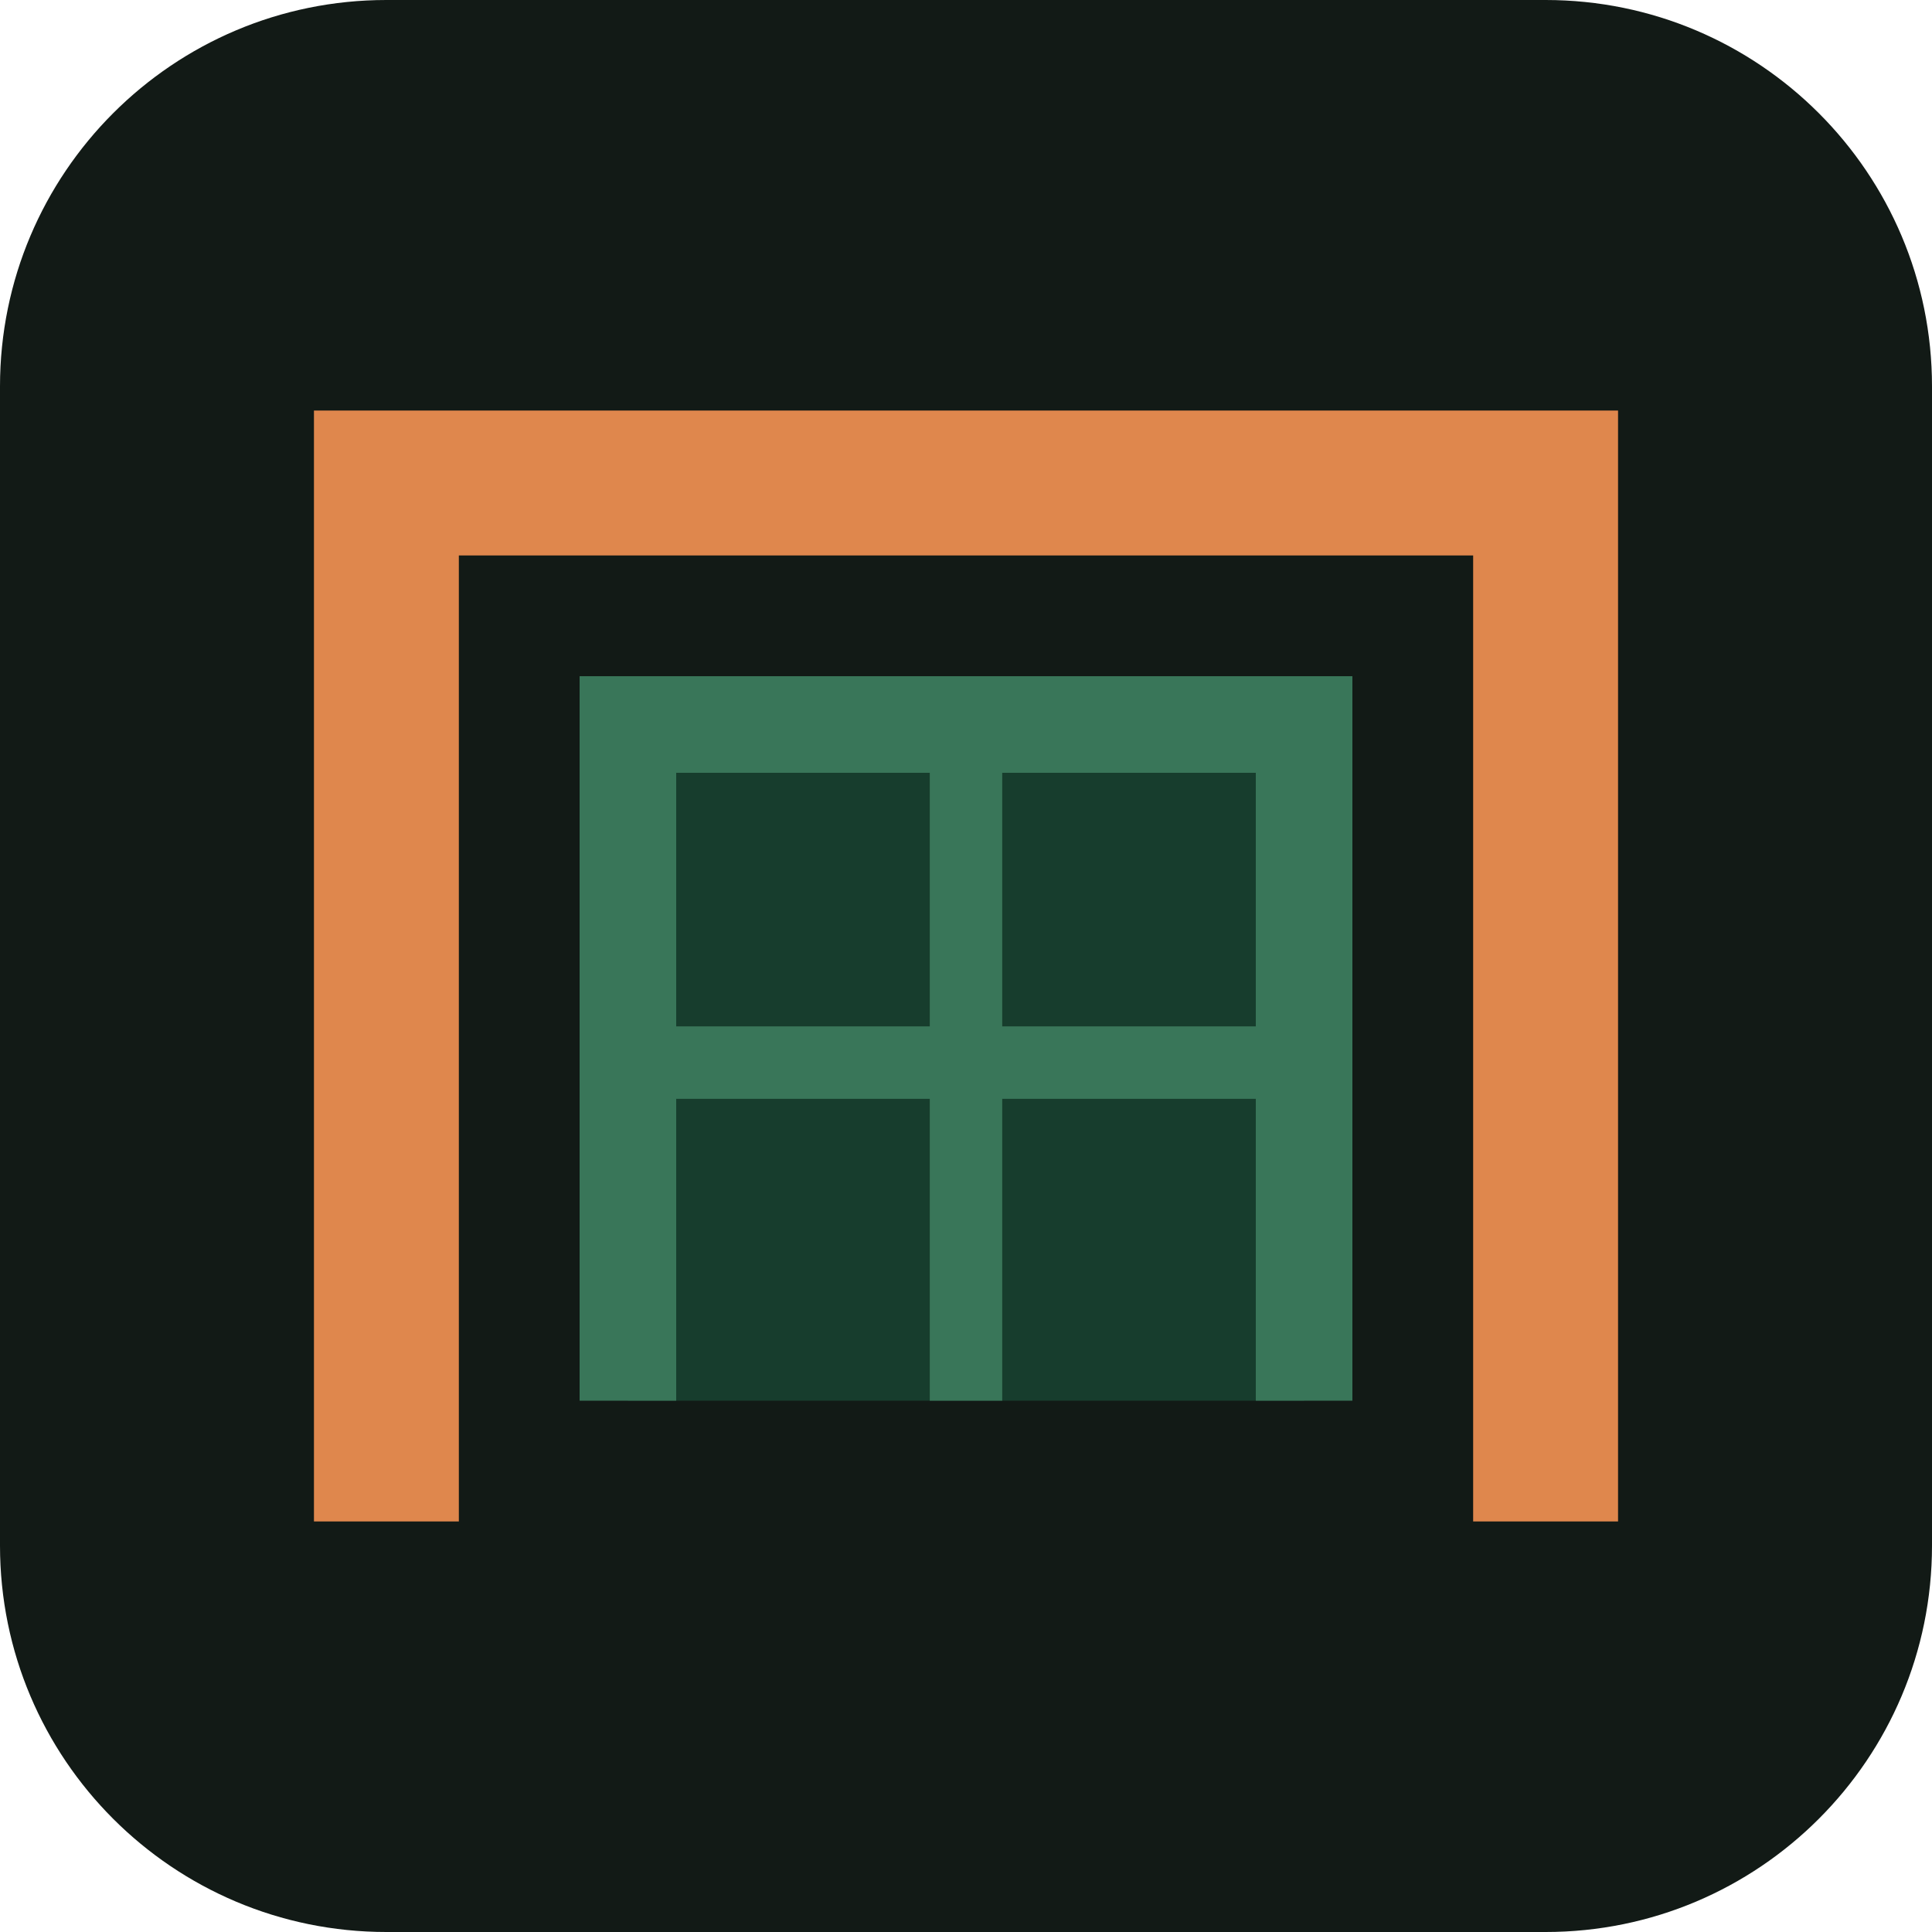
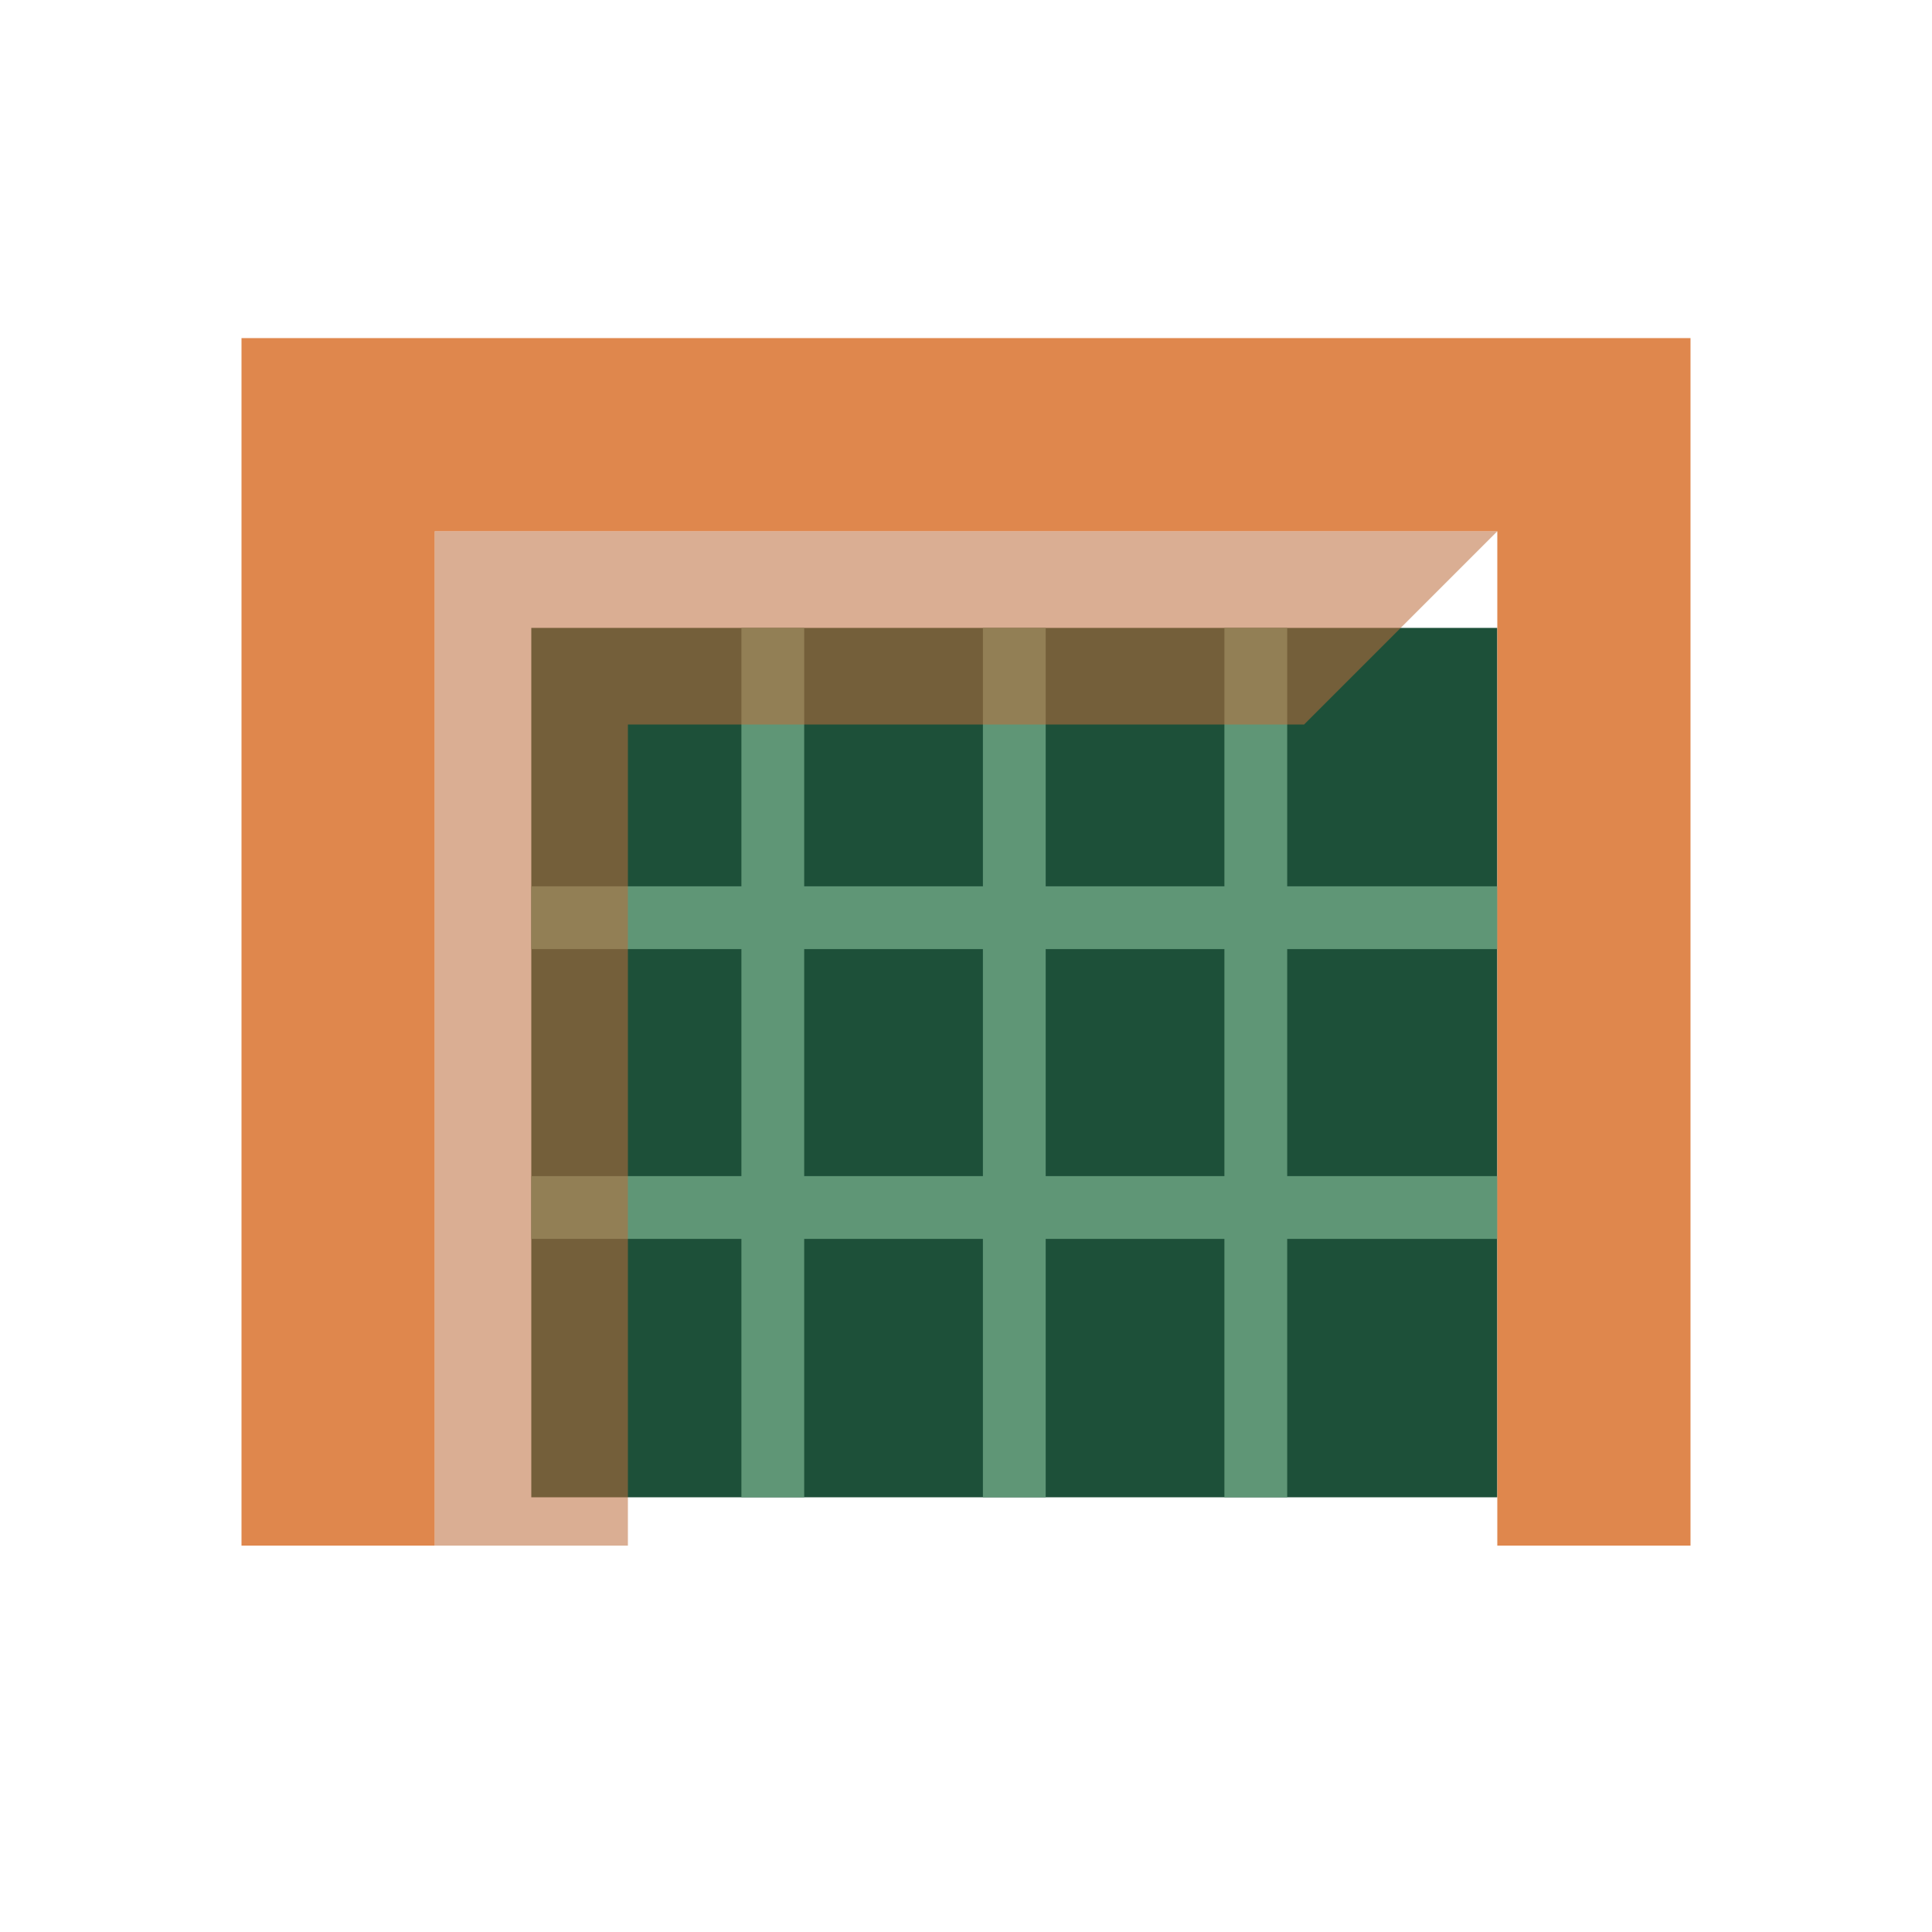
<svg xmlns="http://www.w3.org/2000/svg" viewBox="0 0 40 40">
-   <rect width="40" height="40" rx="8" fill="#121a16" />
-   <path d="M13 29V15h14v14" fill="#173d2d" stroke="#397659" stroke-width="2" />
-   <path d="M13 22h14M20 15v14" fill="none" stroke="#397659" stroke-width="1.5" />
-   <path d="M8 30V10h24v20" fill="none" stroke="#df874d" stroke-width="3" stroke-linecap="square" stroke-linejoin="miter" />
+   <path d="M11 13h20v18H11z" fill="#1d5039" />
+   <path d="M16 13v18m5-18v18m5-18v18M11 19h20m-20 6h20" fill="none" stroke="#5f9676" stroke-width="1.3" />
+   <path d="M5 32V7h30v25h-4V11H9v21z" fill="#df874d" />
+   <path d="M9 11h22l-4 4H13v17H9z" fill="#bc6c3b" opacity=".55" />
</svg>
